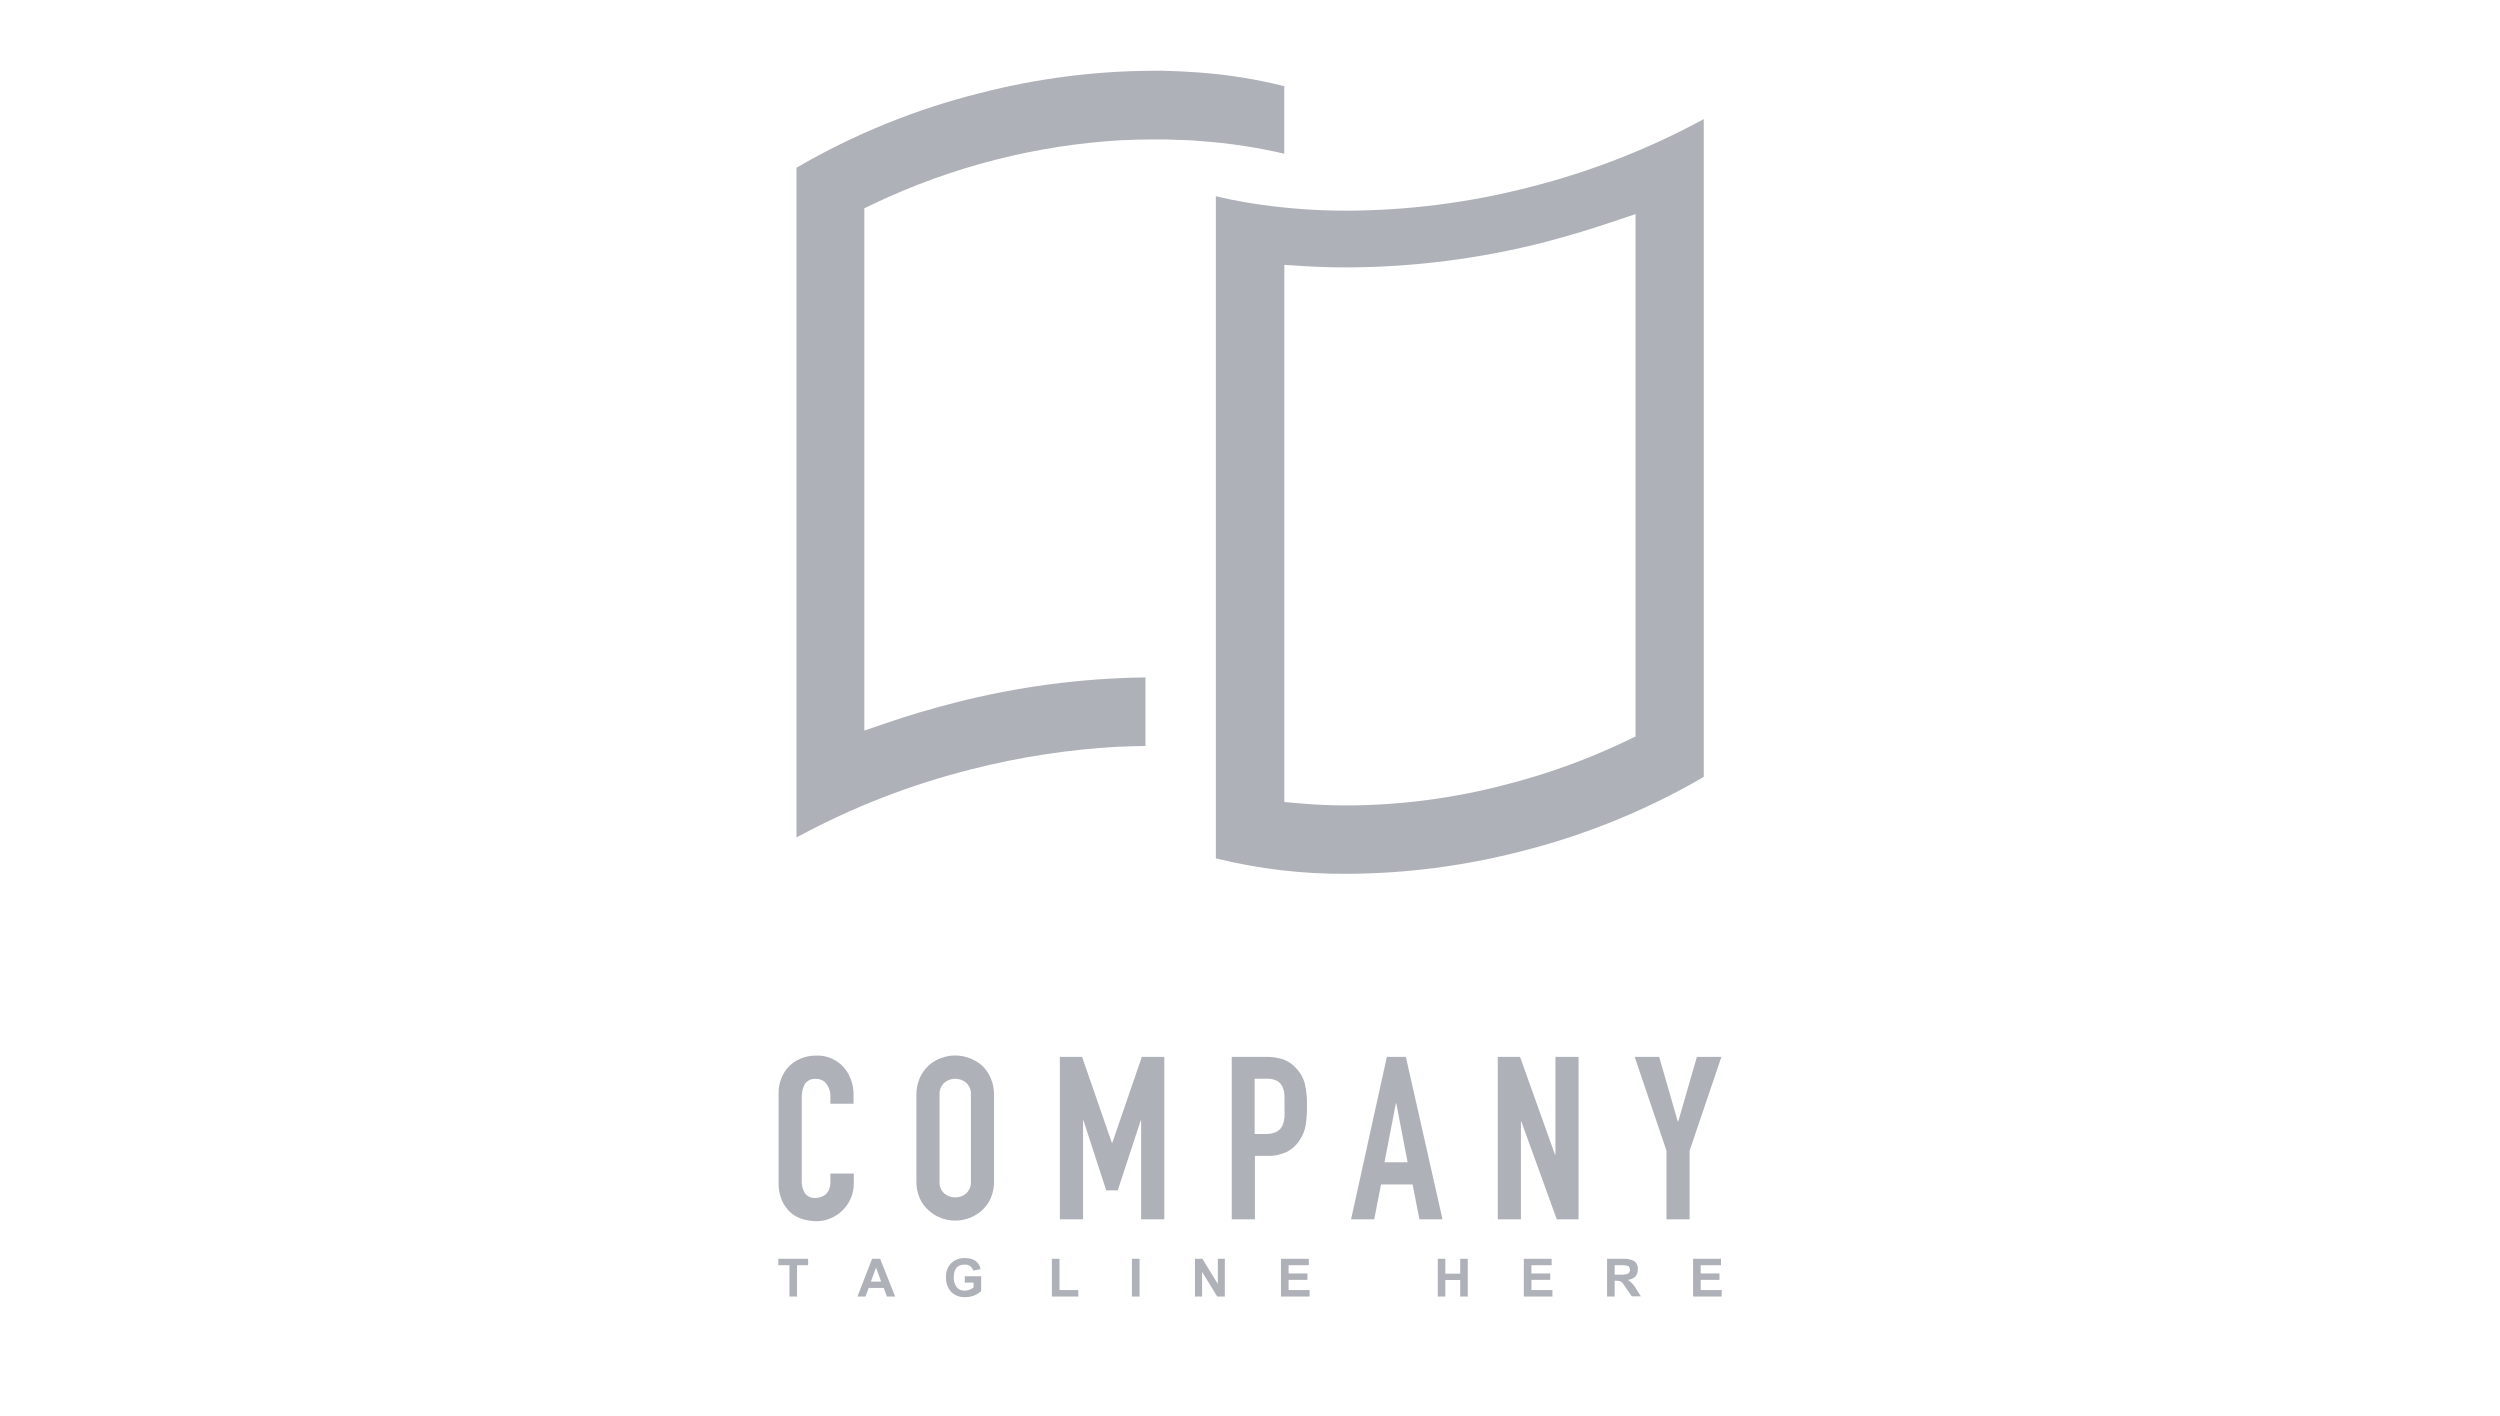
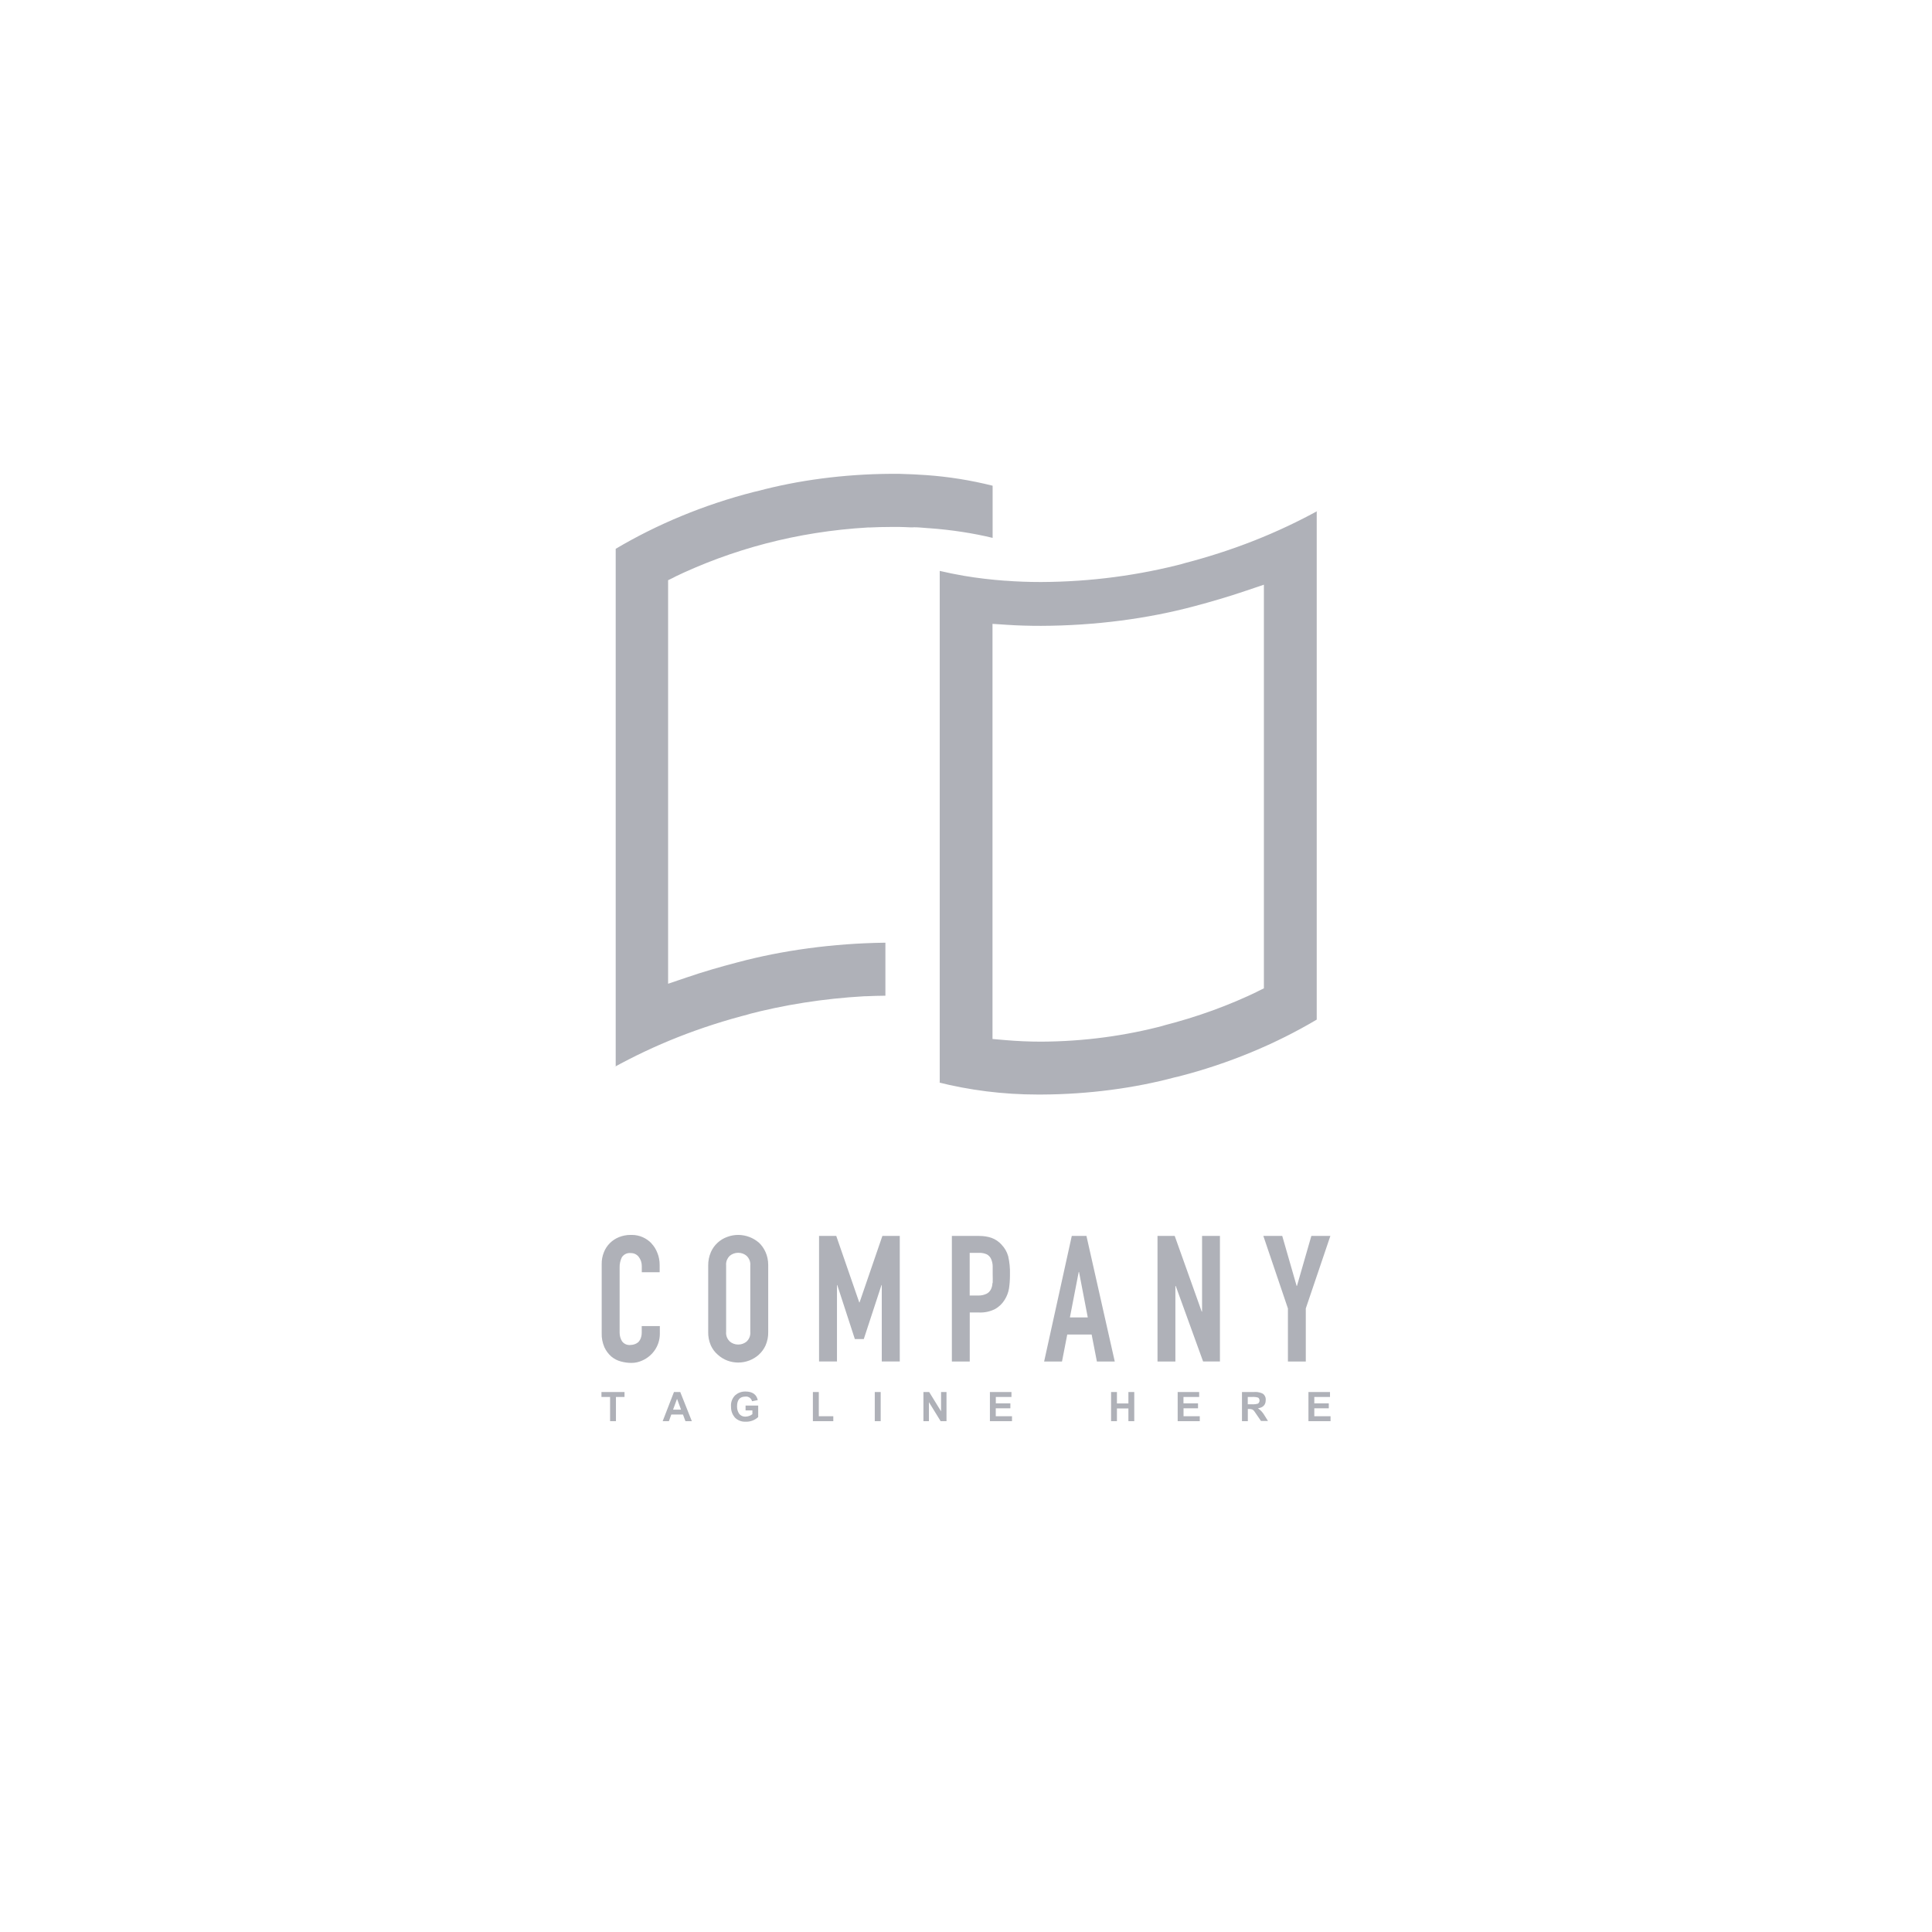
- <svg xmlns="http://www.w3.org/2000/svg" width="106" height="60" fill="none">
-   <path fill-rule="evenodd" clip-rule="evenodd" d="M50.114 5.935h-.137c-.21-.013-.42-.018-.63-.023h-.455c-.397 0-.802.01-1.204.03a.625.625 0 0 0-.091 0A28.275 28.275 0 0 0 37.08 8.625l-.432.208v22.142l1.012-.344c.888-.305 1.834-.58 2.813-.834a34.329 34.329 0 0 1 8.095-1.075v2.909c-.362.002-.713.012-1.065.03h-.084a32.36 32.36 0 0 0-6.228.956 31.635 31.635 0 0 0-7.42 2.892V7.112a29.727 29.727 0 0 1 7.785-3.166A29.793 29.793 0 0 1 48.892 3h.427c.511.013 1.01.036 1.478.071 1.233.087 2.456.282 3.655.583v2.863a22.623 22.623 0 0 0-3.541-.534l-.073-.006c-.247-.021-.494-.042-.724-.042Zm5.039 2.926c.635.049 1.293.072 1.958.072a31.467 31.467 0 0 0 7.713-.99A31.777 31.777 0 0 0 72.24 5.05v27.89a29.815 29.815 0 0 1-7.786 3.166 29.943 29.943 0 0 1-7.337.944 22.405 22.405 0 0 1-5.565-.656V8.322c.43.1.873.191 1.323.267.739.125 1.518.216 2.277.272Zm14.194.217-1.012.34c-.93.313-1.87.593-2.813.842a34.263 34.263 0 0 1-8.406 1.078c-.66 0-1.267-.018-1.854-.056l-.807-.053V34.006l.693.06c.642.057 1.305.085 1.973.085a26.884 26.884 0 0 0 6.62-.857 27.764 27.764 0 0 0 5.174-1.86l.432-.208V9.078Z" fill="#AFB1B8" />
-   <path d="M35.737 45.212a1.491 1.491 0 0 0-1.126-.455 1.672 1.672 0 0 0-.65.122 1.464 1.464 0 0 0-.832.842c-.08.2-.119.413-.116.628v3.794c-.01.267.042.533.149.778.09.195.219.368.38.509.151.127.329.22.52.27.185.051.376.078.567.078.211.002.42-.043.612-.132a1.6 1.6 0 0 0 .96-1.465v-.424h-.993v.338a.88.88 0 0 1-.058.338.608.608 0 0 1-.144.214.697.697 0 0 1-.415.145.503.503 0 0 1-.465-.204.898.898 0 0 1-.132-.508v-3.538c-.006-.196.036-.39.122-.567a.507.507 0 0 1 .485-.229.527.527 0 0 1 .443.214.806.806 0 0 1 .164.509v.328h.982v-.387a1.79 1.79 0 0 0-.121-.664 1.56 1.56 0 0 0-.332-.534ZM41.629 45.17a1.765 1.765 0 0 0-1.128-.418c-.202 0-.403.037-.592.107A1.56 1.56 0 0 0 39 45.7c-.1.231-.15.482-.145.735v3.638c-.007.256.043.51.145.745.09.196.22.37.384.509.152.14.33.25.524.32.19.07.39.106.592.107a1.714 1.714 0 0 0 1.128-.427c.158-.142.285-.315.374-.509.102-.234.151-.489.145-.745v-3.639a1.77 1.77 0 0 0-.145-.734 1.641 1.641 0 0 0-.374-.532Zm-.463 4.904a.656.656 0 0 1-.197.527.727.727 0 0 1-.934 0 .65.65 0 0 1-.197-.527v-3.639a.653.653 0 0 1 .197-.526.726.726 0 0 1 .934 0 .652.652 0 0 1 .197.526v3.64ZM49.367 51.7v-6.89h-.953l-1.253 3.647h-.017l-1.263-3.646h-.943v6.888h.984v-4.19h.018l.963 2.962h.491l.971-2.962h.018v4.19h.984ZM54.958 45.294c-.151-.17-.343-.3-.556-.377a2.184 2.184 0 0 0-.714-.107h-1.462v6.89h.982v-2.691h.505c.307.014.611-.051.886-.188a1.43 1.43 0 0 0 .539-.527c.113-.183.19-.387.225-.6a4.9 4.9 0 0 0 .053-.783c.01-.33-.023-.662-.096-.984a1.466 1.466 0 0 0-.362-.633Zm-.506 2.1a.867.867 0 0 1-.091.359.552.552 0 0 1-.253.241 1.006 1.006 0 0 1-.463.087h-.448v-2.342h.506a.942.942 0 0 1 .443.086.556.556 0 0 1 .23.254c.054.121.083.252.086.384v.458c0 .16.01.326 0 .473h-.01ZM59.608 44.81h-.805l-1.518 6.89h.982l.288-1.48h1.339l.288 1.48h.981l-1.555-6.89Zm-.906 4.471.483-2.497h.018l.48 2.497h-.981ZM65.95 48.96h-.018l-1.482-4.15h-.944v6.89h.981v-4.143h.02l1.5 4.142h.924v-6.888h-.981v4.15ZM71.948 44.81l-.79 2.74h-.02l-.79-2.74H69.31l1.348 3.978v2.911h.982v-2.911l1.348-3.977h-1.04ZM33 53.645h.473v1.327h.321v-1.328h.47v-.272H33v.273ZM36.977 53.372l-.62 1.6h.341l.132-.364h.638l.136.364h.35l-.636-1.6h-.341Zm-.05.967.217-.593.217.593h-.435ZM40.908 54.382h.37v.206a.613.613 0 0 1-.38.135.404.404 0 0 1-.34-.153.67.67 0 0 1-.118-.417c0-.356.154-.534.46-.534a.337.337 0 0 1 .362.255l.316-.062c-.068-.312-.293-.47-.678-.47a.804.804 0 0 0-.559.206.78.78 0 0 0-.23.615.872.872 0 0 0 .205.6.776.776 0 0 0 .607.235.96.96 0 0 0 .678-.255v-.63h-.693v.27ZM44.923 53.372h-.324v1.6h1.12V54.7h-.796v-1.328ZM48.318 53.372h-.324v1.6h.324v-1.6ZM51.636 54.44l-.655-1.068h-.313v1.6h.3v-1.045l.643 1.045h.322v-1.6h-.297v1.069ZM54.637 54.267h.797v-.272h-.797v-.35h.857v-.273h-1.181v1.6h1.214V54.7h-.89v-.433ZM61.912 54.003h-.63v-.63h-.32v1.599h.32v-.7h.63v.7h.322v-1.6h-.322v.631ZM64.93 54.267h.8v-.272h-.8v-.35h.86v-.273H64.61v1.6h1.212V54.7h-.89v-.433ZM69.023 54.268c.279-.044.42-.191.42-.445a.383.383 0 0 0-.157-.356.904.904 0 0 0-.468-.094h-.678v1.599h.322v-.669h.063a.431.431 0 0 1 .2.036c.047.029.086.069.114.117l.349.508h.384l-.195-.312a1.115 1.115 0 0 0-.354-.384Zm-.324-.222h-.237v-.401h.253a.84.84 0 0 1 .326.038.21.21 0 0 1-.015.325.913.913 0 0 1-.327.038ZM72.11 54.267h.796v-.272h-.796v-.35h.86v-.273h-1.184v1.6H73V54.7h-.89v-.433Z" fill="#AFB1B8" />
+ <svg xmlns="http://www.w3.org/2000/svg" version="1.1" width="32" height="32" viewBox="0 0 32 32">
+   <path fill="#afb1b8" d="M15.129 8.735h-0.041c-0.063-0.004-0.127-0.005-0.19-0.007h-0.137c-0.12 0-0.242 0.003-0.363 0.009-0.004-0-0.009-0.001-0.014-0.001s-0.010 0-0.014 0.001l0.001-0c-1.166 0.068-2.248 0.359-3.226 0.832l0.051-0.022-0.13 0.063v6.684l0.306-0.104c0.268-0.092 0.554-0.175 0.849-0.252 0.73-0.195 1.571-0.313 2.437-0.324l0.007-0v0.878c-0.109 0.001-0.215 0.004-0.322 0.009h-0.025c-0.686 0.039-1.329 0.142-1.948 0.304l0.068-0.015c-0.851 0.216-1.596 0.515-2.289 0.898l0.049-0.025v-8.573c0.677-0.402 1.459-0.73 2.288-0.942l0.062-0.014c0.664-0.178 1.426-0.282 2.213-0.286h0.131c0.154 0.004 0.305 0.011 0.446 0.021 0.372 0.026 0.741 0.085 1.103 0.176v0.864c-0.308-0.075-0.673-0.133-1.047-0.16l-0.022-0.001-0.022-0.002c-0.075-0.006-0.149-0.013-0.219-0.013zM16.65 9.618c0.192 0.015 0.39 0.022 0.591 0.022 0.829-0.003 1.631-0.112 2.395-0.314l-0.066 0.015c0.85-0.217 1.596-0.516 2.288-0.898l-0.049 0.025v8.42c-0.677 0.402-1.459 0.73-2.288 0.942l-0.062 0.014c-0.664 0.178-1.427 0.282-2.213 0.285h-0.002c-0.016 0-0.035 0-0.054 0-0.577 0-1.138-0.072-1.672-0.208l0.047 0.010v-8.475c0.13 0.030 0.264 0.058 0.399 0.081 0.223 0.038 0.458 0.065 0.687 0.082zM20.935 9.684l-0.305 0.103c-0.281 0.095-0.565 0.179-0.849 0.254-0.761 0.204-1.635 0.322-2.536 0.325h-0.002c-0.199 0-0.383-0.005-0.56-0.017l-0.244-0.016v6.876l0.209 0.018c0.194 0.017 0.394 0.026 0.596 0.026 0.712-0.003 1.4-0.097 2.055-0.272l-0.057 0.013c0.599-0.152 1.119-0.344 1.612-0.583l-0.050 0.022 0.13-0.063v-6.686z" />
+   <path fill="#afb1b8" d="M10.789 20.592c-0.082-0.085-0.197-0.138-0.324-0.138-0.006 0-0.011 0-0.017 0l0.001-0c-0.002-0-0.004-0-0.007-0-0.068 0-0.133 0.014-0.193 0.038l0.003-0.001c-0.116 0.047-0.206 0.137-0.25 0.251l-0.001 0.003c-0.024 0.060-0.036 0.125-0.035 0.19v1.145c-0.003 0.081 0.013 0.161 0.045 0.235 0.027 0.059 0.066 0.111 0.115 0.154 0.046 0.038 0.099 0.066 0.157 0.081 0.056 0.015 0.114 0.024 0.171 0.024 0.064 0.001 0.127-0.013 0.185-0.040 0.172-0.076 0.29-0.246 0.29-0.442v-0.128h-0.3v0.102c0 0.002 0 0.005 0 0.007 0 0.034-0.006 0.067-0.018 0.097l0.001-0.002c-0.010 0.025-0.025 0.047-0.043 0.065l-0 0c-0.034 0.027-0.078 0.043-0.125 0.044h-0c-0.005 0.001-0.011 0.001-0.018 0.001-0.050 0-0.095-0.024-0.123-0.062l-0-0c-0.025-0.040-0.040-0.089-0.040-0.142 0-0.004 0-0.008 0-0.012l-0 0.001v-1.068c-0.002-0.059 0.011-0.118 0.037-0.171 0.028-0.042 0.075-0.070 0.129-0.070 0.006 0 0.012 0 0.018 0.001l-0.001-0c0.002-0 0.004-0 0.006-0 0.052 0 0.099 0.025 0.128 0.064l0 0c0.031 0.040 0.050 0.092 0.050 0.147 0 0.002-0 0.005-0 0.007v-0 0.099h0.296v-0.117c0-0.002 0-0.003 0-0.005 0-0.070-0.013-0.137-0.038-0.199l0.001 0.004c-0.023-0.063-0.057-0.116-0.1-0.161l0 0zM12.567 20.58c-0.091-0.078-0.21-0.125-0.34-0.126h-0c-0.061 0-0.122 0.011-0.179 0.032-0.124 0.044-0.221 0.135-0.273 0.251l-0.001 0.003c-0.030 0.070-0.045 0.145-0.044 0.222v1.098c-0.002 0.077 0.013 0.154 0.044 0.225 0.027 0.059 0.066 0.112 0.116 0.154 0.046 0.042 0.1 0.075 0.158 0.097 0.057 0.021 0.118 0.032 0.179 0.032 0.131-0 0.25-0.049 0.341-0.129l-0.001 0c0.048-0.043 0.086-0.095 0.113-0.154 0.031-0.071 0.046-0.148 0.044-0.225v-1.099c0-0.003 0-0.006 0-0.010 0-0.077-0.016-0.15-0.045-0.215l0.001 0.003c-0.028-0.063-0.066-0.116-0.113-0.16l-0-0zM12.427 22.060c0 0.005 0.001 0.011 0.001 0.017 0 0.056-0.023 0.106-0.060 0.142l-0 0c-0.038 0.032-0.087 0.051-0.141 0.051s-0.103-0.019-0.141-0.052l0 0c-0.037-0.036-0.060-0.086-0.060-0.142 0-0.006 0-0.012 0.001-0.018l-0 0.001v-1.099c-0-0.005-0.001-0.011-0.001-0.017 0-0.056 0.023-0.106 0.060-0.142l0-0c0.038-0.032 0.087-0.051 0.141-0.051s0.103 0.019 0.141 0.052l-0-0c0.037 0.036 0.060 0.086 0.060 0.142 0 0.006-0 0.012-0.001 0.018l0-0.001v1.099zM14.903 22.551v-2.080h-0.288l-0.378 1.101h-0.005l-0.381-1.101h-0.285v2.079h0.297v-1.265h0.005l0.291 0.894h0.148l0.293-0.894h0.005v1.265h0.297zM16.591 20.617c-0.046-0.051-0.104-0.091-0.168-0.114-0.061-0.021-0.131-0.032-0.204-0.032-0.004 0-0.008 0-0.012 0h-0.441v2.080h0.296v-0.812h0.152c0.093 0.004 0.184-0.015 0.267-0.057 0.068-0.038 0.123-0.092 0.162-0.157l0.001-0.002c0.034-0.055 0.057-0.117 0.068-0.181 0.010-0.065 0.016-0.141 0.016-0.218 0-0.007-0-0.013-0-0.020v0.001c0.003-0.1-0.007-0.2-0.029-0.297-0.021-0.075-0.059-0.139-0.109-0.191l0 0zM16.438 21.251c-0.001 0.040-0.011 0.077-0.028 0.11l0.001-0.002c-0.017 0.032-0.043 0.057-0.075 0.072l-0.001 0c-0.037 0.017-0.079 0.027-0.124 0.027-0.005 0-0.011-0-0.016-0l0.001 0h-0.135v-0.707h0.153c0.004-0 0.009-0 0.014-0 0.043 0 0.084 0.010 0.121 0.027l-0.002-0.001c0.031 0.018 0.055 0.044 0.069 0.076l0 0.001c0.016 0.037 0.025 0.076 0.026 0.116v0.138c0 0.048 0.003 0.098 0 0.143h-0.003zM17.995 20.471h-0.243l-0.458 2.080h0.296l0.087-0.447h0.404l0.087 0.447h0.296l-0.469-2.080zM17.721 21.821l0.146-0.754h0.005l0.145 0.754h-0.296zM19.909 21.724h-0.005l-0.447-1.253h-0.285v2.080h0.296v-1.251h0.006l0.453 1.25h0.279v-2.079h-0.296v1.253zM21.72 20.471l-0.238 0.827h-0.006l-0.238-0.827h-0.313l0.407 1.201v0.879h0.296v-0.879l0.407-1.201h-0.314zM9.962 23.138h0.143v0.401h0.097v-0.401h0.142v-0.082h-0.382v0.082zM11.163 23.056l-0.187 0.483h0.103l0.040-0.11h0.193l0.041 0.11h0.106l-0.192-0.483h-0.103zM11.148 23.348l0.066-0.179 0.066 0.179h-0.131zM12.35 23.361h0.112v0.062c-0.031 0.025-0.071 0.040-0.115 0.041h-0c-0.002 0-0.005 0-0.007 0-0.039 0-0.073-0.018-0.096-0.046l-0-0c-0.022-0.032-0.036-0.072-0.036-0.115 0-0.004 0-0.008 0-0.011l-0 0.001c0-0.107 0.046-0.161 0.139-0.161 0.003-0 0.007-0.001 0.010-0.001 0.048 0 0.088 0.033 0.099 0.077l0 0.001 0.095-0.019c-0.021-0.094-0.088-0.142-0.205-0.142-0.002-0-0.004-0-0.006-0-0.063 0-0.12 0.024-0.163 0.062l0-0c-0.043 0.043-0.070 0.102-0.070 0.168 0 0.006 0 0.013 0.001 0.019l-0-0.001c-0 0.003-0 0.007-0 0.011 0 0.065 0.024 0.124 0.062 0.17l-0-0c0.043 0.044 0.102 0.071 0.168 0.071 0.005 0 0.010-0 0.016-0l-0.001 0c0.002 0 0.005 0 0.008 0 0.076 0 0.145-0.029 0.197-0.077l-0 0v-0.19h-0.209v0.081zM13.562 23.056h-0.098v0.483h0.338v-0.082h-0.24v-0.401zM14.587 23.056h-0.098v0.483h0.098v-0.483zM15.588 23.378l-0.198-0.322h-0.095v0.483h0.091v-0.315l0.194 0.315h0.097v-0.483h-0.090v0.323zM16.494 23.326h0.241v-0.082h-0.241v-0.106h0.259v-0.082h-0.357v0.483h0.366v-0.082h-0.269v-0.131zM18.69 23.246h-0.19v-0.19h-0.097v0.483h0.097v-0.211h0.19v0.211h0.097v-0.483h-0.097v0.191zM19.602 23.326h0.241v-0.082h-0.241v-0.106h0.26v-0.082h-0.356v0.483h0.366v-0.082h-0.269v-0.131zM20.837 23.326c0.084-0.013 0.127-0.058 0.127-0.134 0-0.004 0.001-0.009 0.001-0.014 0-0.039-0.019-0.073-0.048-0.094l-0-0c-0.036-0.018-0.078-0.029-0.122-0.029-0.007 0-0.013 0-0.020 0.001l0.001-0h-0.205v0.483h0.097v-0.202h0.019c0.002-0 0.005-0 0.008-0 0.019 0 0.037 0.004 0.053 0.011l-0.001-0c0.014 0.009 0.026 0.021 0.034 0.035l0.105 0.153h0.116l-0.059-0.094c-0.027-0.047-0.063-0.086-0.106-0.115l-0.001-0.001zM20.739 23.259h-0.072v-0.121h0.076c0.006-0.001 0.013-0.001 0.020-0.001 0.028 0 0.055 0.005 0.080 0.013l-0.002-0c0.013 0.012 0.021 0.029 0.021 0.047 0 0.021-0.010 0.039-0.025 0.051l-0 0c-0.024 0.008-0.052 0.012-0.081 0.012-0.006 0-0.013-0-0.019-0.001l0.001 0zM21.769 23.326h0.24v-0.082h-0.24v-0.106h0.26v-0.082h-0.357v0.483h0.366v-0.082h-0.269v-0.131z" />
</svg>
